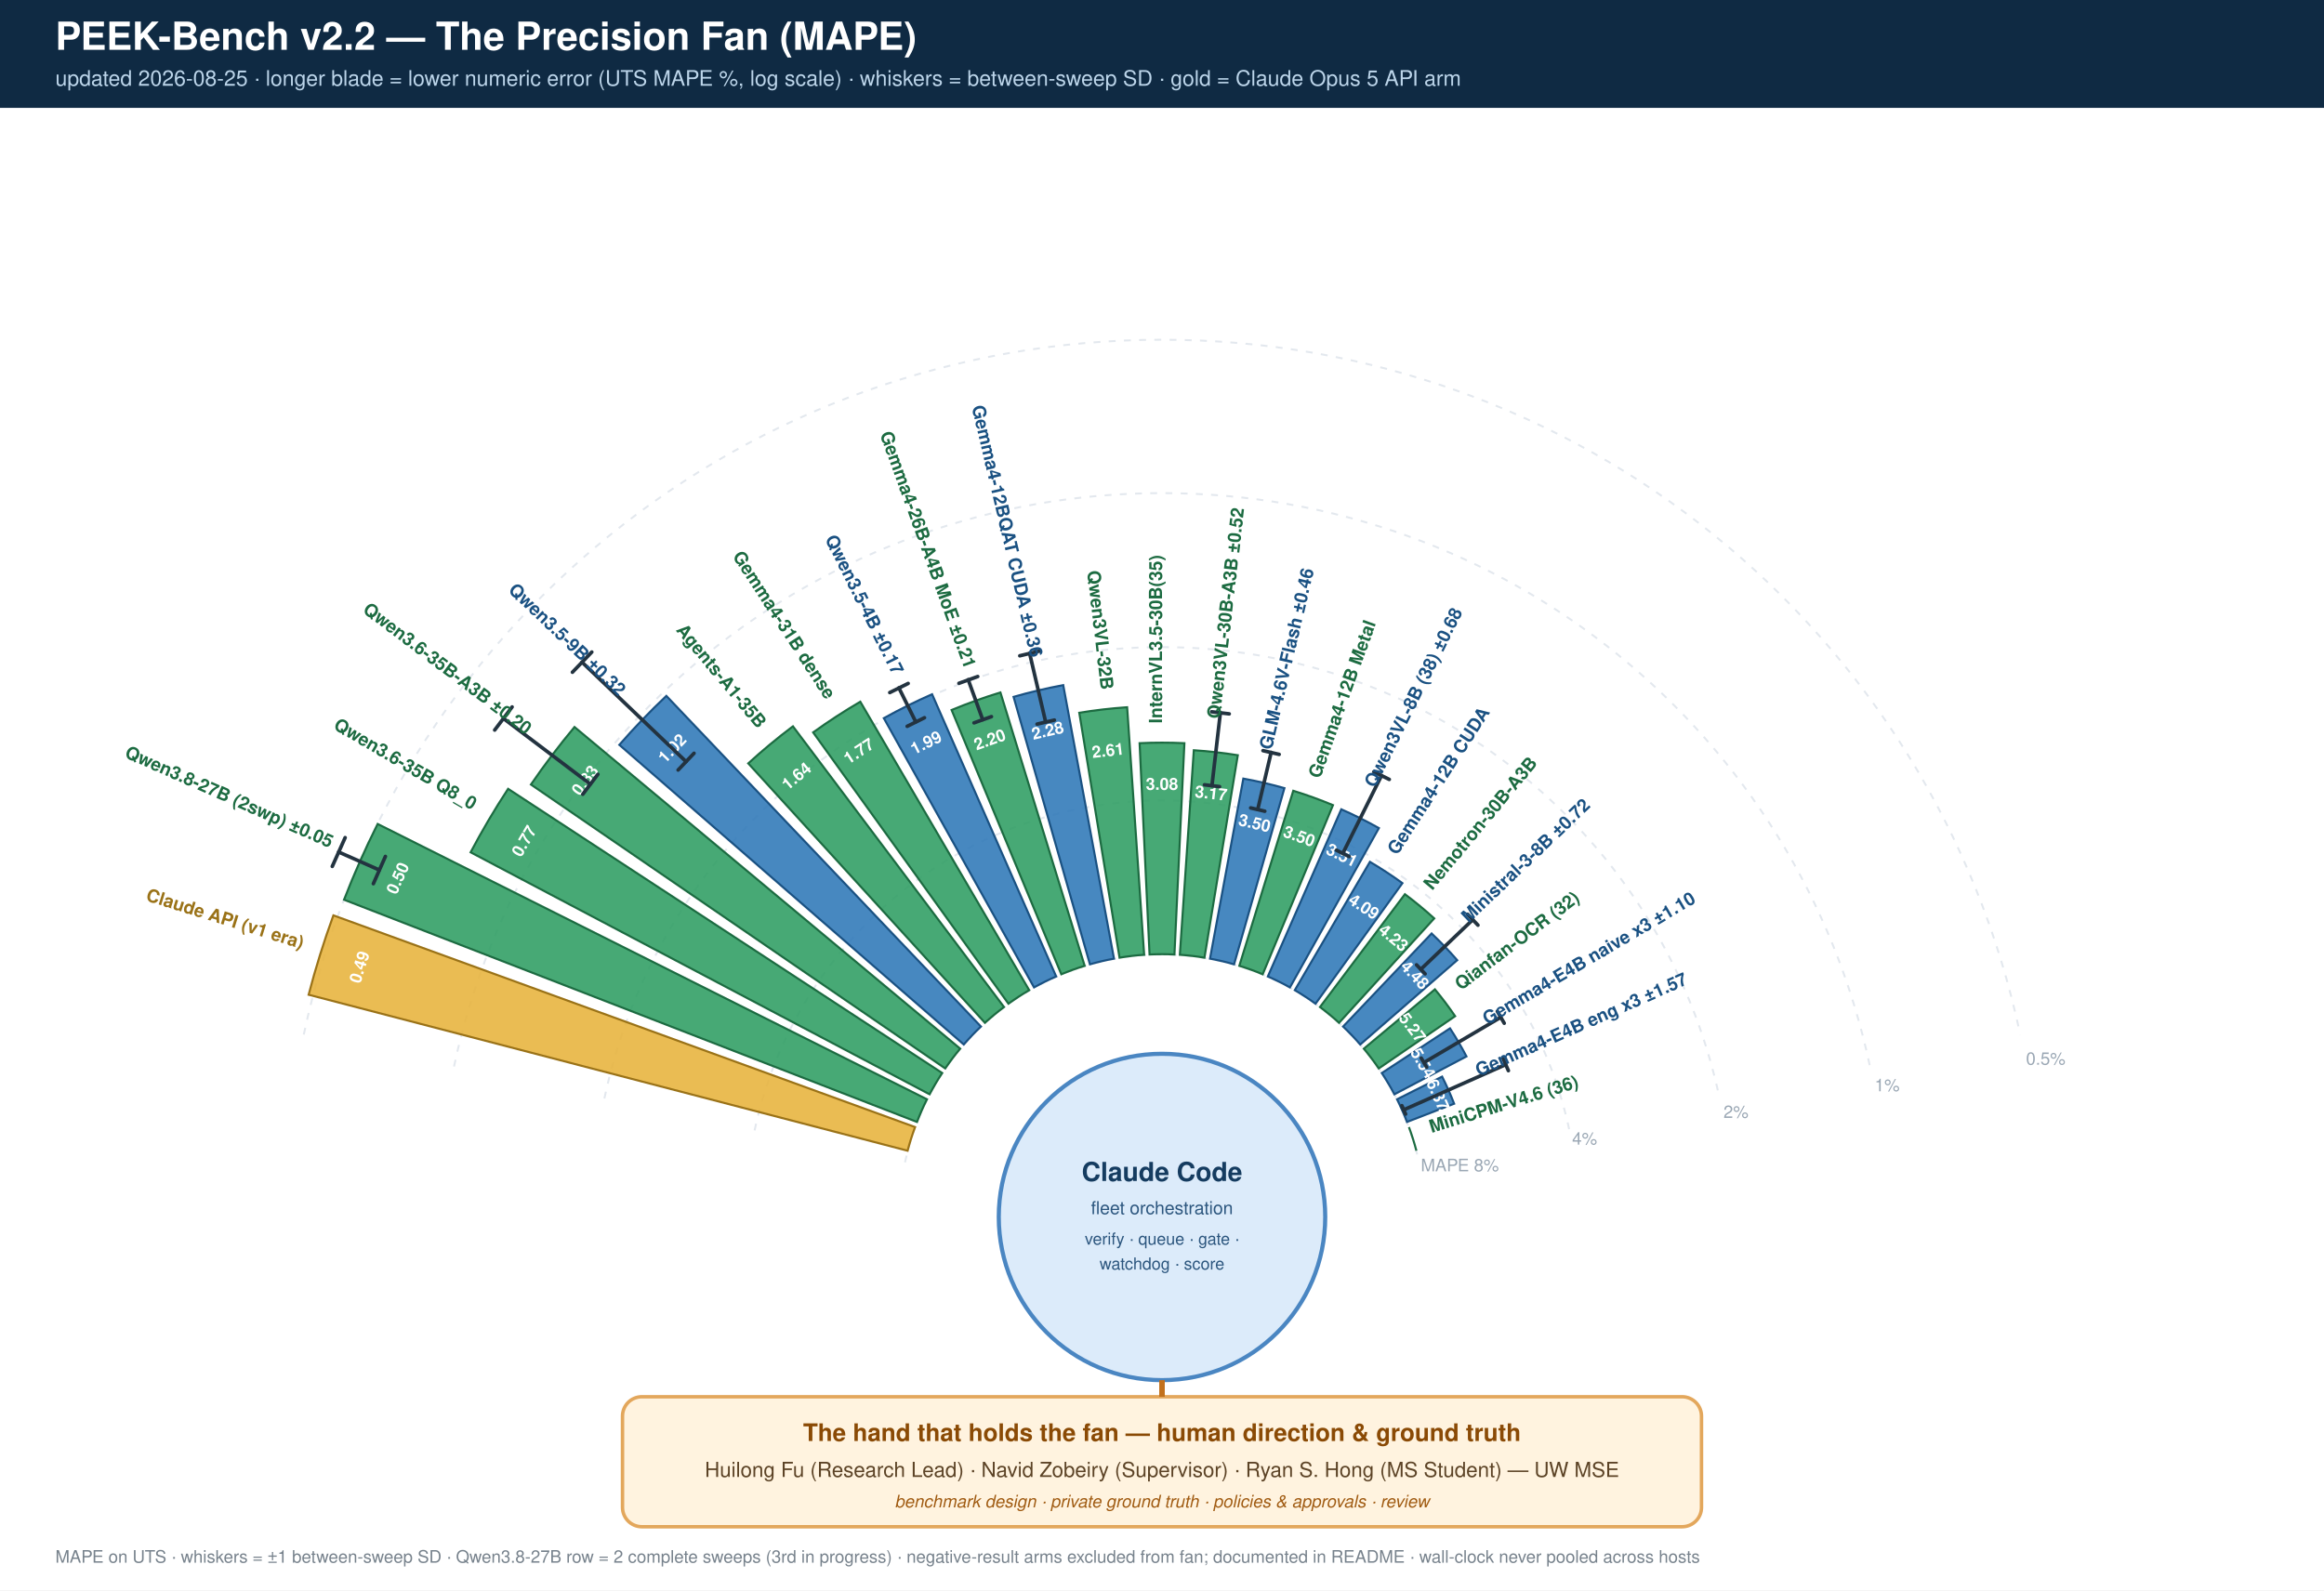
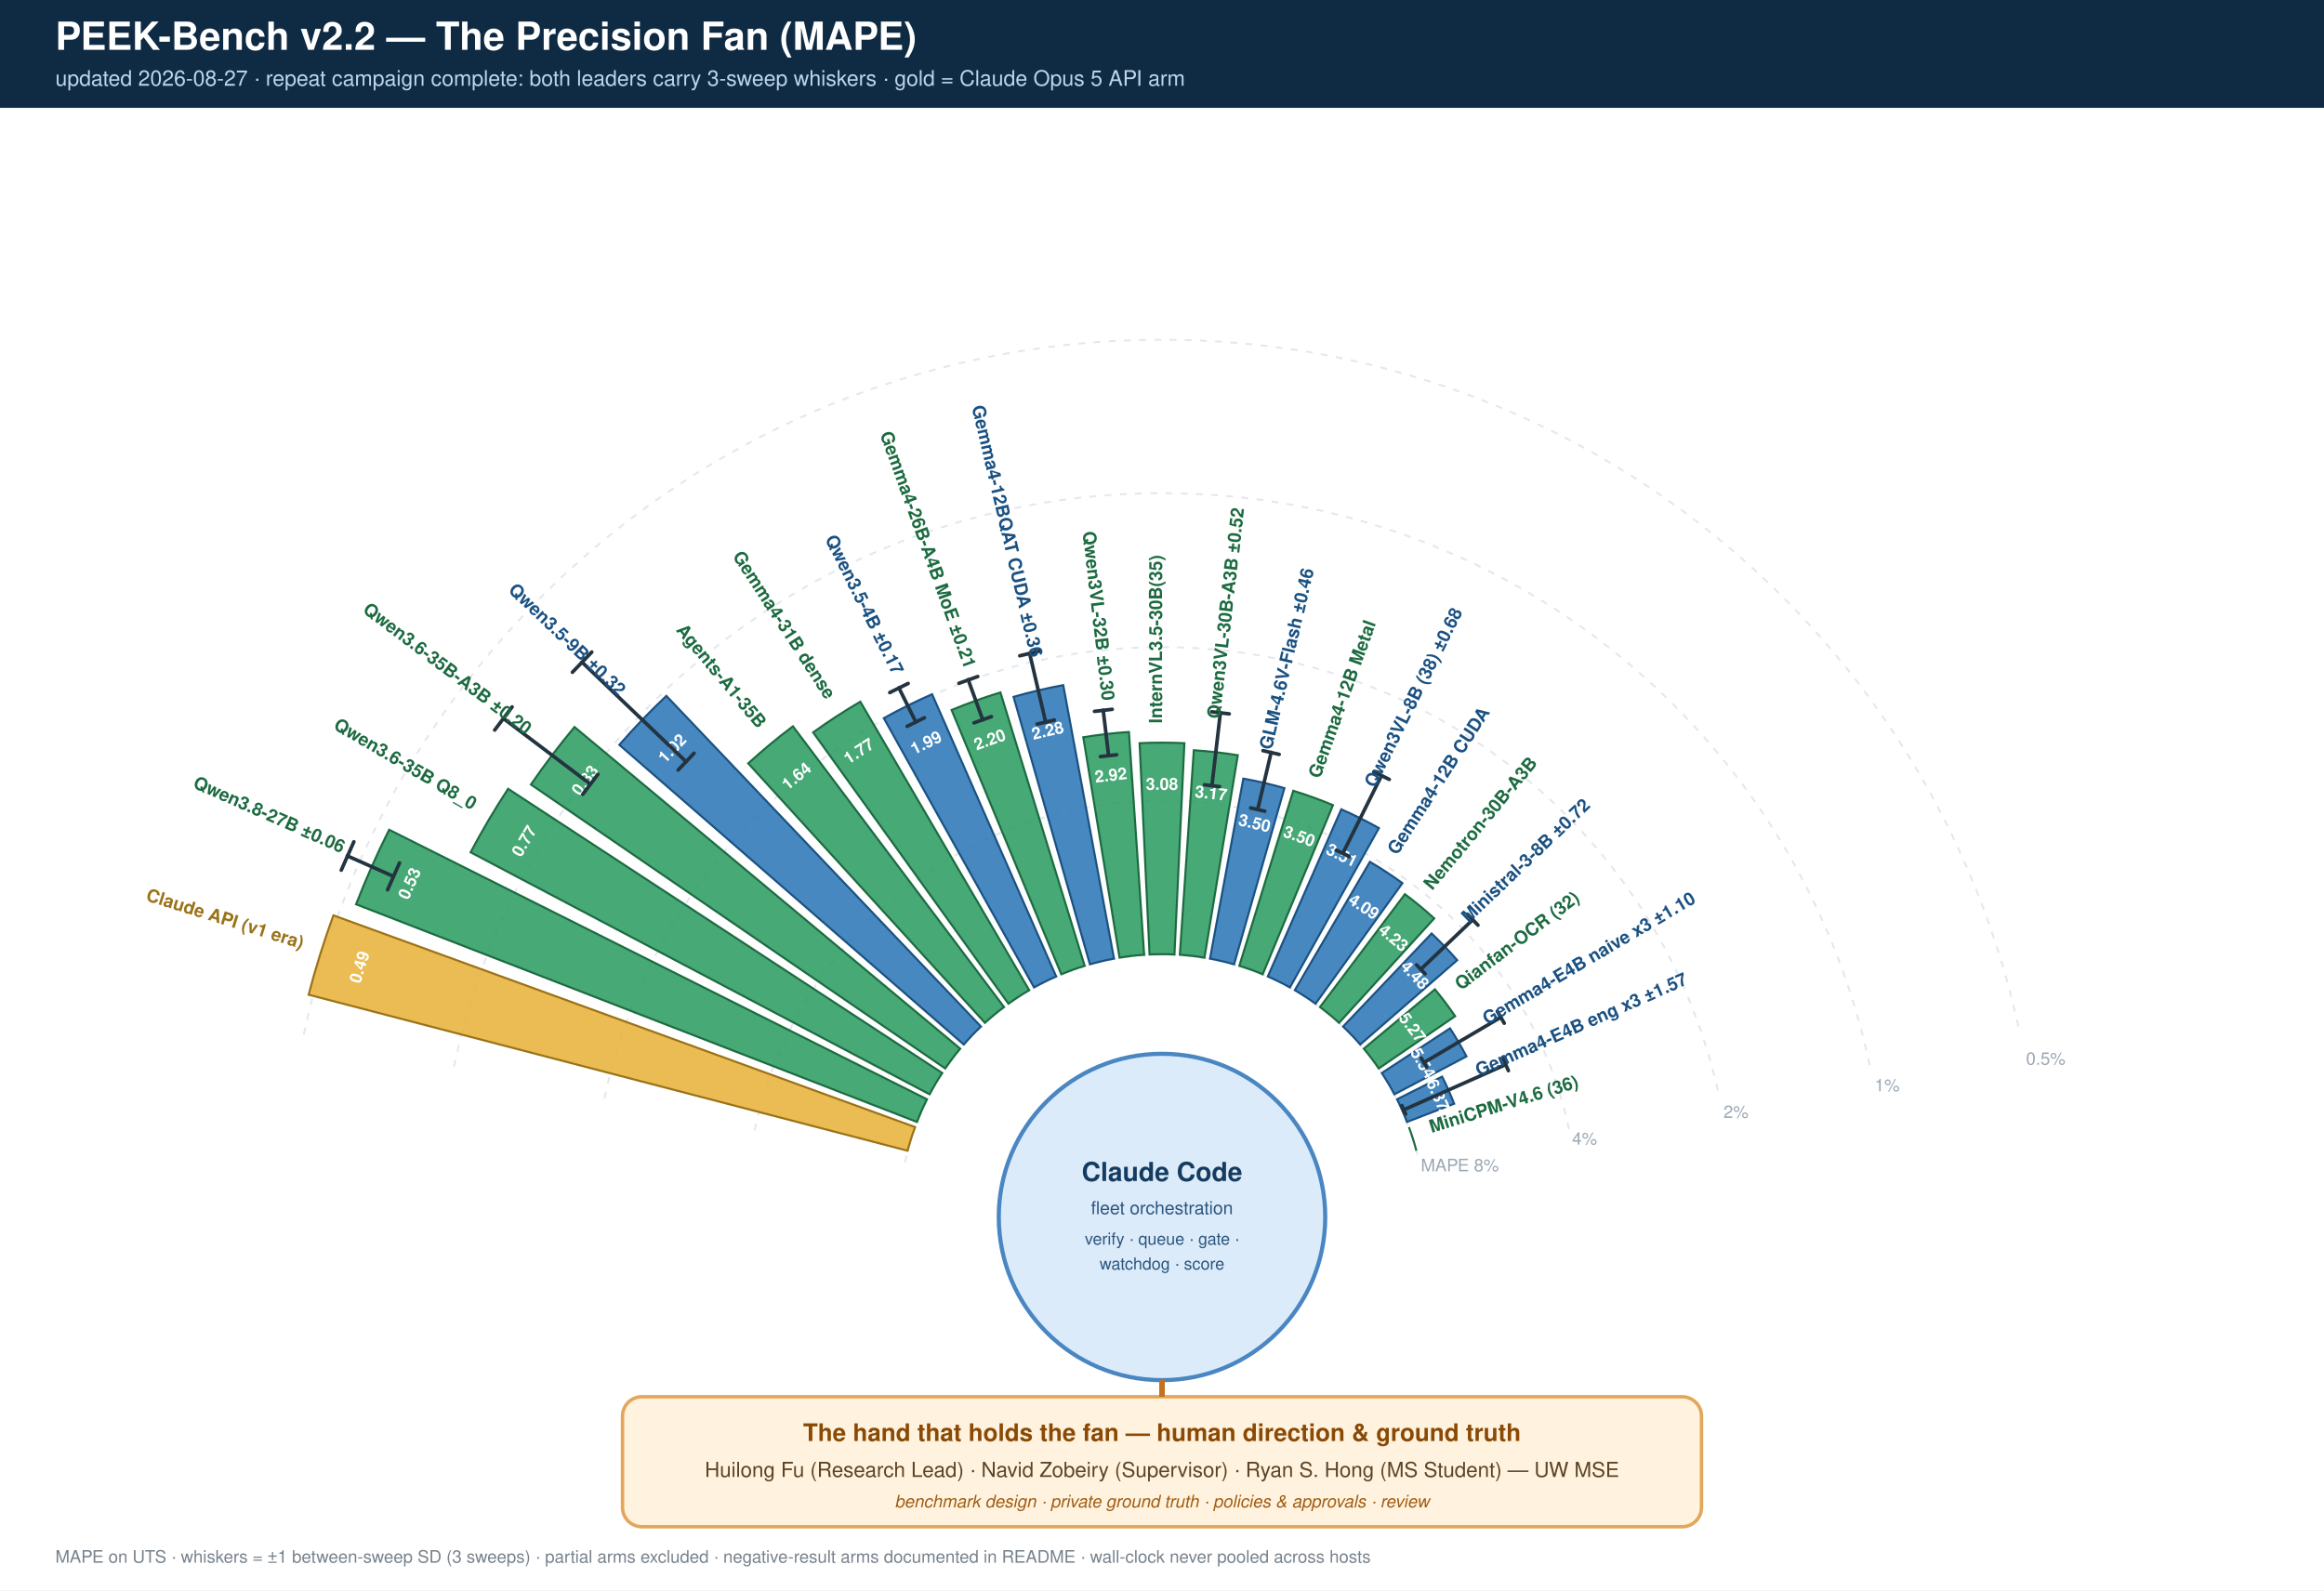
<svg xmlns="http://www.w3.org/2000/svg" viewBox="0 0 1680 1150" font-family="Helvetica, Arial, sans-serif">
  <rect width="1680" height="1150" fill="#ffffff" />
  <rect x="0" y="0" width="1680" height="78" fill="#0f2a43" />
  <text x="40" y="36" font-size="28" font-weight="bold" fill="#ffffff">PEEK-Bench v2.2 — The Precision Fan (MAPE)</text>
-   <text x="40" y="62" font-size="15.5" fill="#bcd5ea">updated 2026-08-25 · longer blade = lower numeric error (UTS MAPE %, log scale) · whiskers = between-sweep SD · gold = Claude Opus 5 API arm</text>
+   <text x="40" y="62" font-size="15.5" fill="#bcd5ea">updated 2026-08-27 · repeat campaign complete: both leaders carry 3-sweep whiskers · gold = Claude Opus 5 API arm</text>
  <path d="M 654.2 840.5 A 190.0 190.0 0 0 1 1025.8 840.5" fill="none" stroke="#e3e8ee" stroke-width="1.4" stroke-dasharray="5 6" />
  <text x="1027.1" y="847.0" font-size="12.5" fill="#9aa7b4">MAPE 8%</text>
  <path d="M 545.5 817.4 A 301.062 301.062 0 0 1 1134.5 817.4" fill="none" stroke="#e3e8ee" stroke-width="1.4" stroke-dasharray="5 6" />
  <text x="1136.5" y="827.7" font-size="12.5" fill="#9aa7b4">4%</text>
  <path d="M 436.9 794.3 A 412.123 412.123 0 0 1 1243.1 794.3" fill="none" stroke="#e3e8ee" stroke-width="1.4" stroke-dasharray="5 6" />
  <text x="1245.9" y="808.4" font-size="12.5" fill="#9aa7b4">2%</text>
  <path d="M 328.2 771.2 A 523.185 523.185 0 0 1 1351.8 771.2" fill="none" stroke="#e3e8ee" stroke-width="1.4" stroke-dasharray="5 6" />
  <text x="1355.2" y="789.1" font-size="12.5" fill="#9aa7b4">1%</text>
  <path d="M 219.6 748.1 A 634.246 634.246 0 0 1 1460.4 748.1" fill="none" stroke="#e3e8ee" stroke-width="1.4" stroke-dasharray="5 6" />
  <text x="1464.6" y="769.9" font-size="12.5" fill="#9aa7b4">0.5%</text>
  <path d="M 656.1 832.1 L 223.1 719.3 A 637.483 637.483 0 0 1 241.0 661.9 L 661.5 815.0 A 190 190 0 0 0 656.1 832.1 Z" fill="#e8b33d" fill-opacity="0.88" stroke="#9a7217" stroke-width="1.5" />
  <text x="263.8" y="700.5" font-size="12" font-weight="bold" fill="#ffffff" text-anchor="middle" transform="rotate(-72.7 263.8 700.5)">0.49</text>
  <text x="218.0" y="686.2" font-size="13" font-weight="bold" fill="#9a7217" text-anchor="end" transform="rotate(17.3 218.0 686.2)">Claude API (v1 era)</text>
-   <path d="M 662.9 811.3 L 248.7 650.6 A 634.246 634.246 0 0 1 273.0 595.8 L 670.1 794.9 A 190 190 0 0 0 662.9 811.3 Z" fill="#2f9e63" fill-opacity="0.88" stroke="#1c6b41" stroke-width="1.5" />
-   <text x="291.3" y="636.7" font-size="12" font-weight="bold" fill="#ffffff" text-anchor="middle" transform="rotate(-66.1 291.3 636.7)">0.50</text>
-   <line x1="274.2" y1="629.1" x2="244.8" y2="616.1" stroke="#233340" stroke-width="2.6" stroke-linecap="round" />
-   <line x1="269.9" y1="639.0" x2="278.6" y2="619.3" stroke="#233340" stroke-width="2.6" stroke-linecap="round" />
-   <line x1="240.2" y1="626.5" x2="249.5" y2="605.7" stroke="#233340" stroke-width="2.6" stroke-linecap="round" />
-   <text x="238.3" y="613.2" font-size="13" font-weight="bold" fill="#1c6b41" text-anchor="end" transform="rotate(23.9 238.3 613.2)">Qwen3.8-27B (2swp) ±0.05</text>
+   <path d="M 662.9 811.3 L 257.4 653.9 A 624.91 624.91 0 0 1 281.3 600.0 L 670.1 794.9 A 190 190 0 0 0 662.9 811.3 Z" fill="#2f9e63" fill-opacity="0.88" stroke="#1c6b41" stroke-width="1.5" />
+   <text x="299.8" y="640.5" font-size="12" font-weight="bold" fill="#ffffff" text-anchor="middle" transform="rotate(-66.1 299.8 640.5)">0.53</text>
+   <line x1="284.4" y1="633.7" x2="251.1" y2="618.9" stroke="#233340" stroke-width="2.6" stroke-linecap="round" />
+   <line x1="280.2" y1="643.4" x2="288.8" y2="624.0" stroke="#233340" stroke-width="2.6" stroke-linecap="round" />
+   <line x1="246.7" y1="629.2" x2="255.8" y2="608.7" stroke="#233340" stroke-width="2.6" stroke-linecap="round" />
+   <text x="246.8" y="617.0" font-size="13" font-weight="bold" fill="#1c6b41" text-anchor="end" transform="rotate(23.9 246.8 617.0)">Qwen3.8-27B ±0.06</text>
  <path d="M 672.0 791.3 L 340.2 616.3 A 565.063 565.063 0 0 1 367.3 570.4 L 681.1 775.9 A 190 190 0 0 0 672.0 791.3 Z" fill="#2f9e63" fill-opacity="0.88" stroke="#1c6b41" stroke-width="1.5" />
  <text x="382.5" y="610.3" font-size="12" font-weight="bold" fill="#ffffff" text-anchor="middle" transform="rotate(-59.5 382.5 610.3)">0.77</text>
  <text x="341.2" y="585.9" font-size="13" font-weight="bold" fill="#1c6b41" text-anchor="end" transform="rotate(30.5 341.2 585.9)">Qwen3.6-35B Q8_0</text>
  <path d="M 683.3 772.6 L 383.8 567.3 A 553.04 553.04 0 0 1 415.3 525.7 L 694.1 758.3 A 190 190 0 0 0 683.3 772.6 Z" fill="#2f9e63" fill-opacity="0.88" stroke="#1c6b41" stroke-width="1.5" />
  <text x="426.2" y="566.7" font-size="12" font-weight="bold" fill="#ffffff" text-anchor="middle" transform="rotate(-52.9 426.2 566.7)">0.83</text>
  <line x1="426.7" y1="567.0" x2="363.9" y2="519.5" stroke="#233340" stroke-width="2.6" stroke-linecap="round" />
  <line x1="421.3" y1="574.3" x2="432.2" y2="559.9" stroke="#233340" stroke-width="2.6" stroke-linecap="round" />
  <line x1="357.6" y1="527.9" x2="370.2" y2="511.2" stroke="#233340" stroke-width="2.6" stroke-linecap="round" />
  <text x="379.9" y="531.7" font-size="13" font-weight="bold" fill="#1c6b41" text-anchor="end" transform="rotate(37.1 379.9 531.7)">Qwen3.6-35B-A3B ±0.20</text>
  <path d="M 696.7 755.3 L 447.7 538.6 A 520.012 520.012 0 0 1 481.7 503.2 L 709.1 742.3 A 190 190 0 0 0 696.7 755.3 Z" fill="#2f78b8" fill-opacity="0.88" stroke="#1a5182" stroke-width="1.5" />
  <text x="488.9" y="544.0" font-size="12" font-weight="bold" fill="#ffffff" text-anchor="middle" transform="rotate(-46.3 488.9 544.0)">1.02</text>
  <line x1="495.9" y1="550.7" x2="420.7" y2="478.8" stroke="#233340" stroke-width="2.6" stroke-linecap="round" />
  <line x1="490.2" y1="556.8" x2="501.7" y2="544.7" stroke="#233340" stroke-width="2.6" stroke-linecap="round" />
  <line x1="413.8" y1="486.1" x2="427.8" y2="471.5" stroke="#233340" stroke-width="2.6" stroke-linecap="round" />
  <text x="447.0" y="503.9" font-size="13" font-weight="bold" fill="#1a5182" text-anchor="end" transform="rotate(43.7 447.0 503.9)">Qwen3.5-9B ±0.32</text>
  <path d="M 712.0 739.6 L 540.9 552.0 A 443.92 443.92 0 0 1 573.2 525.2 L 725.8 728.2 A 190 190 0 0 0 712.0 739.6 Z" fill="#2f9e63" fill-opacity="0.88" stroke="#1c6b41" stroke-width="1.5" />
  <text x="578.4" y="564.4" font-size="12" font-weight="bold" fill="#ffffff" text-anchor="middle" transform="rotate(-39.7 578.4 564.4)">1.64</text>
  <text x="547.8" y="527.4" font-size="13" font-weight="bold" fill="#1c6b41" text-anchor="end" transform="rotate(50.3 547.8 527.4)">Agents-A1-35B</text>
  <path d="M 729.0 725.8 L 587.8 529.6 A 431.698 431.698 0 0 1 621.9 507.4 L 744.0 716.0 A 190 190 0 0 0 729.0 725.8 Z" fill="#2f9e63" fill-opacity="0.88" stroke="#1c6b41" stroke-width="1.5" />
  <text x="623.1" y="546.6" font-size="12" font-weight="bold" fill="#ffffff" text-anchor="middle" transform="rotate(-33.0 623.1 546.6)">1.77</text>
  <text x="597.0" y="506.4" font-size="13" font-weight="bold" fill="#1c6b41" text-anchor="end" transform="rotate(57.0 597.0 506.4)">Gemma4-31B dense</text>
  <path d="M 747.5 714.0 L 638.9 519.3 A 412.926 412.926 0 0 1 673.8 502.0 L 763.5 706.1 A 190 190 0 0 0 747.5 714.0 Z" fill="#2f78b8" fill-opacity="0.88" stroke="#1a5182" stroke-width="1.5" />
  <text x="671.3" y="540.7" font-size="12" font-weight="bold" fill="#ffffff" text-anchor="middle" transform="rotate(-26.4 671.3 540.7)">1.99</text>
  <line x1="662.0" y1="522.0" x2="649.8" y2="497.4" stroke="#233340" stroke-width="2.6" stroke-linecap="round" />
  <line x1="655.8" y1="525.2" x2="668.3" y2="519.0" stroke="#233340" stroke-width="2.6" stroke-linecap="round" />
  <line x1="643.2" y1="500.8" x2="656.5" y2="494.2" stroke="#233340" stroke-width="2.6" stroke-linecap="round" />
  <text x="645.5" y="488.8" font-size="13" font-weight="bold" fill="#1a5182" text-anchor="end" transform="rotate(63.6 645.5 488.8)">Qwen3.5-4B ±0.17</text>
  <path d="M 767.2 704.5 L 687.9 513.4 A 396.852 396.852 0 0 1 723.2 500.7 L 784.1 698.4 A 190 190 0 0 0 767.2 704.5 Z" fill="#2f9e63" fill-opacity="0.88" stroke="#1c6b41" stroke-width="1.5" />
  <text x="716.9" y="538.7" font-size="12" font-weight="bold" fill="#ffffff" text-anchor="middle" transform="rotate(-19.8 716.9 538.7)">2.20</text>
  <line x1="710.4" y1="520.4" x2="699.9" y2="491.5" stroke="#233340" stroke-width="2.6" stroke-linecap="round" />
  <line x1="704.1" y1="522.7" x2="716.7" y2="518.2" stroke="#233340" stroke-width="2.6" stroke-linecap="round" />
  <line x1="693.2" y1="494.1" x2="706.8" y2="489.2" stroke="#233340" stroke-width="2.6" stroke-linecap="round" />
  <text x="697.3" y="484.1" font-size="13" font-weight="bold" fill="#1c6b41" text-anchor="end" transform="rotate(70.2 697.3 484.1)">Gemma4-26B-A4B MoE ±0.21</text>
  <path d="M 787.9 697.3 L 732.7 503.9 A 391.129 391.129 0 0 1 768.6 495.4 L 805.3 693.2 A 190 190 0 0 0 787.9 697.3 Z" fill="#2f78b8" fill-opacity="0.88" stroke="#1a5182" stroke-width="1.5" />
  <text x="758.3" y="532.3" font-size="12" font-weight="bold" fill="#ffffff" text-anchor="middle" transform="rotate(-13.2 758.3 532.3)">2.28</text>
  <line x1="755.9" y1="522.1" x2="744.3" y2="472.4" stroke="#233340" stroke-width="2.6" stroke-linecap="round" />
  <line x1="749.7" y1="523.6" x2="762.2" y2="520.7" stroke="#233340" stroke-width="2.6" stroke-linecap="round" />
  <line x1="737.2" y1="474.2" x2="751.4" y2="470.8" stroke="#233340" stroke-width="2.6" stroke-linecap="round" />
  <text x="745.1" y="475.9" font-size="13" font-weight="bold" fill="#1a5182" text-anchor="end" transform="rotate(76.8 745.1 475.9)">Gemma4-12BQAT CUDA ±0.36</text>
-   <path d="M 809.3 692.5 L 780.2 515.4 A 369.47 369.47 0 0 1 814.8 511.4 L 827.1 690.4 A 190 190 0 0 0 809.3 692.5 Z" fill="#2f9e63" fill-opacity="0.88" stroke="#1c6b41" stroke-width="1.5" />
-   <text x="801.4" y="546.8" font-size="12" font-weight="bold" fill="#ffffff" text-anchor="middle" transform="rotate(-6.6 801.4 546.8)">2.61</text>
-   <text x="795.9" y="499.1" font-size="13" font-weight="bold" fill="#1c6b41" text-anchor="end" transform="rotate(83.4 795.9 499.1)">Qwen3VL-32B</text>
+   <path d="M 809.3 692.5 L 783.1 533.1 A 351.487 351.487 0 0 1 816.1 529.3 L 827.1 690.4 A 190 190 0 0 0 809.3 692.5 Z" fill="#2f9e63" fill-opacity="0.88" stroke="#1c6b41" stroke-width="1.5" />
+   <text x="803.5" y="564.6" font-size="12" font-weight="bold" fill="#ffffff" text-anchor="middle" transform="rotate(-6.6 803.5 564.6)">2.92</text>
+   <line x1="801.4" y1="546.4" x2="797.5" y2="513.6" stroke="#233340" stroke-width="2.6" stroke-linecap="round" />
+   <line x1="795.5" y1="547.1" x2="807.2" y2="545.8" stroke="#233340" stroke-width="2.6" stroke-linecap="round" />
+   <line x1="791.2" y1="514.4" x2="804.0" y2="512.9" stroke="#233340" stroke-width="2.6" stroke-linecap="round" />
+   <text x="796.8" y="507.0" font-size="13" font-weight="bold" fill="#1c6b41" text-anchor="end" transform="rotate(83.4 796.8 507.0)">Qwen3VL-32B ±0.30</text>
  <path d="M 831.0 690.2 L 823.8 537.4 A 342.939 342.939 0 0 1 856.2 537.4 L 849.0 690.2 A 190 190 0 0 0 831.0 690.2 Z" fill="#2f9e63" fill-opacity="0.88" stroke="#1c6b41" stroke-width="1.5" />
  <text x="840.0" y="571.1" font-size="12" font-weight="bold" fill="#ffffff" text-anchor="middle" transform="rotate(0.0 840.0 571.1)">3.08</text>
  <text x="840.0" y="523.1" font-size="13" font-weight="bold" fill="#1c6b41" text-anchor="start" transform="rotate(-90.0 840.0 523.1)">InternVL3.5-30B(35)</text>
  <path d="M 852.9 690.4 L 863.0 542.5 A 338.325 338.325 0 0 1 894.8 546.1 L 870.7 692.5 A 190 190 0 0 0 852.9 690.4 Z" fill="#2f9e63" fill-opacity="0.88" stroke="#1c6b41" stroke-width="1.5" />
  <text x="875.0" y="577.7" font-size="12" font-weight="bold" fill="#ffffff" text-anchor="middle" transform="rotate(6.6 875.0 577.7)">3.17</text>
  <line x1="876.1" y1="568.1" x2="882.2" y2="515.4" stroke="#233340" stroke-width="2.6" stroke-linecap="round" />
  <line x1="870.7" y1="567.5" x2="881.6" y2="568.8" stroke="#233340" stroke-width="2.6" stroke-linecap="round" />
  <line x1="875.9" y1="514.7" x2="888.6" y2="516.2" stroke="#233340" stroke-width="2.6" stroke-linecap="round" />
  <text x="881.7" y="520.1" font-size="13" font-weight="bold" fill="#1c6b41" text-anchor="start" transform="rotate(-83.4 881.7 520.1)">Qwen3VL-30B-A3B ±0.52</text>
  <path d="M 874.7 693.2 L 898.8 563.0 A 322.457 322.457 0 0 1 928.5 569.9 L 892.1 697.3 A 190 190 0 0 0 874.7 693.2 Z" fill="#2f78b8" fill-opacity="0.88" stroke="#1a5182" stroke-width="1.5" />
  <text x="906.0" y="599.2" font-size="12" font-weight="bold" fill="#ffffff" text-anchor="middle" transform="rotate(13.2 906.0 599.2)">3.50</text>
  <line x1="909.2" y1="585.3" x2="918.9" y2="544.1" stroke="#233340" stroke-width="2.6" stroke-linecap="round" />
  <line x1="904.1" y1="584.2" x2="914.3" y2="586.6" stroke="#233340" stroke-width="2.6" stroke-linecap="round" />
  <line x1="913.0" y1="542.8" x2="924.7" y2="545.5" stroke="#233340" stroke-width="2.6" stroke-linecap="round" />
  <text x="919.2" y="542.7" font-size="13" font-weight="bold" fill="#1a5182" text-anchor="start" transform="rotate(-76.8 919.2 542.7)">GLM-4.6V-Flash ±0.46</text>
  <path d="M 895.9 698.4 L 934.9 571.8 A 322.457 322.457 0 0 1 963.6 582.2 L 912.8 704.5 A 190 190 0 0 0 895.9 698.4 Z" fill="#2f9e63" fill-opacity="0.88" stroke="#1c6b41" stroke-width="1.5" />
  <text x="937.8" y="608.6" font-size="12" font-weight="bold" fill="#ffffff" text-anchor="middle" transform="rotate(19.8 937.8 608.6)">3.50</text>
  <text x="954.1" y="563.5" font-size="13" font-weight="bold" fill="#1c6b41" text-anchor="start" transform="rotate(-70.2 954.1 563.5)">Gemma4-12B Metal</text>
  <path d="M 916.5 706.1 L 969.6 585.2 A 322 322 0 0 1 996.8 598.8 L 932.5 714.0 A 190 190 0 0 0 916.5 706.1 Z" fill="#2f78b8" fill-opacity="0.88" stroke="#1a5182" stroke-width="1.5" />
  <text x="968.2" y="622.1" font-size="12" font-weight="bold" fill="#ffffff" text-anchor="middle" transform="rotate(26.4 968.2 622.1)">3.51</text>
  <line x1="970.7" y1="617.1" x2="998.7" y2="560.8" stroke="#233340" stroke-width="2.6" stroke-linecap="round" />
  <line x1="966.1" y1="614.8" x2="975.3" y2="619.4" stroke="#233340" stroke-width="2.6" stroke-linecap="round" />
  <line x1="993.1" y1="558.1" x2="1004.3" y2="563.6" stroke="#233340" stroke-width="2.6" stroke-linecap="round" />
  <text x="994.0" y="570.2" font-size="13" font-weight="bold" fill="#1a5182" text-anchor="start" transform="rotate(-63.6 994.0 570.2)">Qwen3VL-8B (38) ±0.68</text>
  <path d="M 936.0 716.0 L 990.3 623.2 A 297.496 297.496 0 0 1 1013.8 638.6 L 951.0 725.8 A 190 190 0 0 0 936.0 716.0 Z" fill="#2f78b8" fill-opacity="0.88" stroke="#1a5182" stroke-width="1.5" />
  <text x="983.7" y="659.1" font-size="12" font-weight="bold" fill="#ffffff" text-anchor="middle" transform="rotate(33.0 983.7 659.1)">4.09</text>
  <text x="1009.9" y="618.9" font-size="13" font-weight="bold" fill="#1a5182" text-anchor="start" transform="rotate(-57.0 1009.9 618.9)">Gemma4-12B CUDA</text>
  <path d="M 954.2 728.2 L 1015.6 646.6 A 292.104 292.104 0 0 1 1036.8 664.1 L 968.0 739.6 A 190 190 0 0 0 954.2 728.2 Z" fill="#2f9e63" fill-opacity="0.88" stroke="#1c6b41" stroke-width="1.5" />
  <text x="1004.7" y="681.3" font-size="12" font-weight="bold" fill="#ffffff" text-anchor="middle" transform="rotate(39.7 1004.7 681.3)">4.23</text>
  <text x="1035.3" y="644.3" font-size="13" font-weight="bold" fill="#1c6b41" text-anchor="start" transform="rotate(-50.3 1035.3 644.3)">Nemotron-30B-A3B</text>
  <path d="M 970.9 742.3 L 1034.9 675.0 A 282.903 282.903 0 0 1 1053.4 694.3 L 983.3 755.3 A 190 190 0 0 0 970.9 742.3 Z" fill="#2f78b8" fill-opacity="0.88" stroke="#1a5182" stroke-width="1.5" />
  <text x="1019.8" y="707.9" font-size="12" font-weight="bold" fill="#ffffff" text-anchor="middle" transform="rotate(46.3 1019.8 707.9)">4.48</text>
  <line x1="1027.1" y1="700.9" x2="1064.7" y2="665.0" stroke="#233340" stroke-width="2.6" stroke-linecap="round" />
  <line x1="1024.0" y1="697.7" x2="1030.2" y2="704.2" stroke="#233340" stroke-width="2.6" stroke-linecap="round" />
  <line x1="1060.9" y1="661.1" x2="1068.4" y2="669.0" stroke="#233340" stroke-width="2.6" stroke-linecap="round" />
  <text x="1061.7" y="667.8" font-size="13" font-weight="bold" fill="#1a5182" text-anchor="start" transform="rotate(-43.7 1061.7 667.8)">Ministral-3-8B ±0.72</text>
  <path d="M 985.9 758.3 L 1037.3 715.4 A 256.881 256.881 0 0 1 1051.9 734.8 L 996.7 772.6 A 190 190 0 0 0 985.9 758.3 Z" fill="#2f9e63" fill-opacity="0.88" stroke="#1c6b41" stroke-width="1.5" />
  <text x="1017.7" y="745.5" font-size="12" font-weight="bold" fill="#ffffff" text-anchor="middle" transform="rotate(52.9 1017.7 745.5)">5.27</text>
  <text x="1056.0" y="716.5" font-size="13" font-weight="bold" fill="#1c6b41" text-anchor="start" transform="rotate(-37.1 1056.0 716.5)">Qianfan-OCR (32)</text>
  <path d="M 998.9 775.9 L 1048.2 743.6 A 248.875 248.875 0 0 1 1060.1 763.9 L 1008.0 791.3 A 190 190 0 0 0 998.9 775.9 Z" fill="#2f78b8" fill-opacity="0.88" stroke="#1a5182" stroke-width="1.5" />
  <text x="1025.1" y="770.9" font-size="12" font-weight="bold" fill="#ffffff" text-anchor="middle" transform="rotate(59.5 1025.1 770.9)">5.54</text>
  <line x1="1029.4" y1="768.3" x2="1084.9" y2="735.6" stroke="#233340" stroke-width="2.6" stroke-linecap="round" />
  <line x1="1027.4" y1="765.1" x2="1031.3" y2="771.7" stroke="#233340" stroke-width="2.6" stroke-linecap="round" />
  <line x1="1082.4" y1="731.3" x2="1087.4" y2="739.9" stroke="#233340" stroke-width="2.6" stroke-linecap="round" />
  <text x="1075.1" y="741.4" font-size="13" font-weight="bold" fill="#1a5182" text-anchor="start" transform="rotate(-30.5 1075.1 741.4)">Gemma4-E4B naive x3 ±1.10</text>
  <path d="M 1009.9 794.9 L 1042.5 778.5 A 226.507 226.507 0 0 1 1051.2 798.1 L 1017.1 811.3 A 190 190 0 0 0 1009.9 794.9 Z" fill="#2f78b8" fill-opacity="0.88" stroke="#1a5182" stroke-width="1.5" />
  <text x="1035.6" y="793.3" font-size="12" font-weight="bold" fill="#ffffff" text-anchor="middle" transform="rotate(66.1 1035.6 793.3)">6.37</text>
  <line x1="1014.8" y1="802.5" x2="1088.5" y2="769.8" stroke="#233340" stroke-width="2.6" stroke-linecap="round" />
  <line x1="1013.4" y1="799.5" x2="1016.1" y2="805.6" stroke="#233340" stroke-width="2.6" stroke-linecap="round" />
  <line x1="1086.6" y1="765.5" x2="1090.4" y2="774.2" stroke="#233340" stroke-width="2.6" stroke-linecap="round" />
  <text x="1069.0" y="778.5" font-size="13" font-weight="bold" fill="#1a5182" text-anchor="start" transform="rotate(-23.9 1069.0 778.5)">Gemma4-E4B eng x3 ±1.57</text>
  <path d="M 1018.5 815.0 L 1018.5 815.0 A 190.0 190.0 0 0 1 1023.9 832.1 L 1023.9 832.1 A 190 190 0 0 0 1018.5 815.0 Z" fill="#2f9e63" fill-opacity="0.88" stroke="#1c6b41" stroke-width="1.5" />
  <text x="1044.3" y="816.3" font-size="12" font-weight="bold" fill="#ffffff" text-anchor="middle" transform="rotate(72.7 1044.3 816.3)">25.53</text>
  <text x="1034.8" y="819.3" font-size="13" font-weight="bold" fill="#1c6b41" text-anchor="start" transform="rotate(-17.3 1034.8 819.3)">MiniCPM-V4.6 (36)</text>
  <circle cx="840" cy="880" r="118" fill="#dcebfa" stroke="#4a86c2" stroke-width="3" />
  <text x="840" y="854" font-size="19" font-weight="bold" fill="#153c60" text-anchor="middle">Claude Code</text>
  <text x="840" y="878" font-size="13" fill="#2c567e" text-anchor="middle">fleet orchestration</text>
  <text x="840" y="900" font-size="12" fill="#2c567e" text-anchor="middle">verify · queue · gate ·</text>
  <text x="840" y="918" font-size="12" fill="#2c567e" text-anchor="middle">watchdog · score</text>
  <rect x="450" y="1010" width="780" height="94" rx="14" fill="#fff3df" stroke="#e3a75c" stroke-width="2.5" />
  <text x="840" y="1042" font-size="17.5" font-weight="bold" fill="#8a4a05" text-anchor="middle">The hand that holds the fan — human direction &amp; ground truth</text>
  <text x="840" y="1068" font-size="15" fill="#5c4326" text-anchor="middle">Huilong Fu (Research Lead) · Navid Zobeiry (Supervisor) · Ryan S. Hong (MS Student) — UW MSE</text>
  <text x="840" y="1090" font-size="12.5" font-style="italic" fill="#a05b12" text-anchor="middle">benchmark design · private ground truth · policies &amp; approvals · review</text>
  <line x1="840" y1="998" x2="840" y2="1010" stroke="#c2711d" stroke-width="4" />
-   <text x="40" y="1130" font-size="12.5" fill="#77828c">MAPE on UTS · whiskers = ±1 between-sweep SD · Qwen3.8-27B row = 2 complete sweeps (3rd in progress) · negative-result arms excluded from fan; documented in README · wall-clock never pooled across hosts</text>
+   <text x="40" y="1130" font-size="12.5" fill="#77828c">MAPE on UTS · whiskers = ±1 between-sweep SD (3 sweeps) · partial arms excluded · negative-result arms documented in README · wall-clock never pooled across hosts</text>
</svg>
